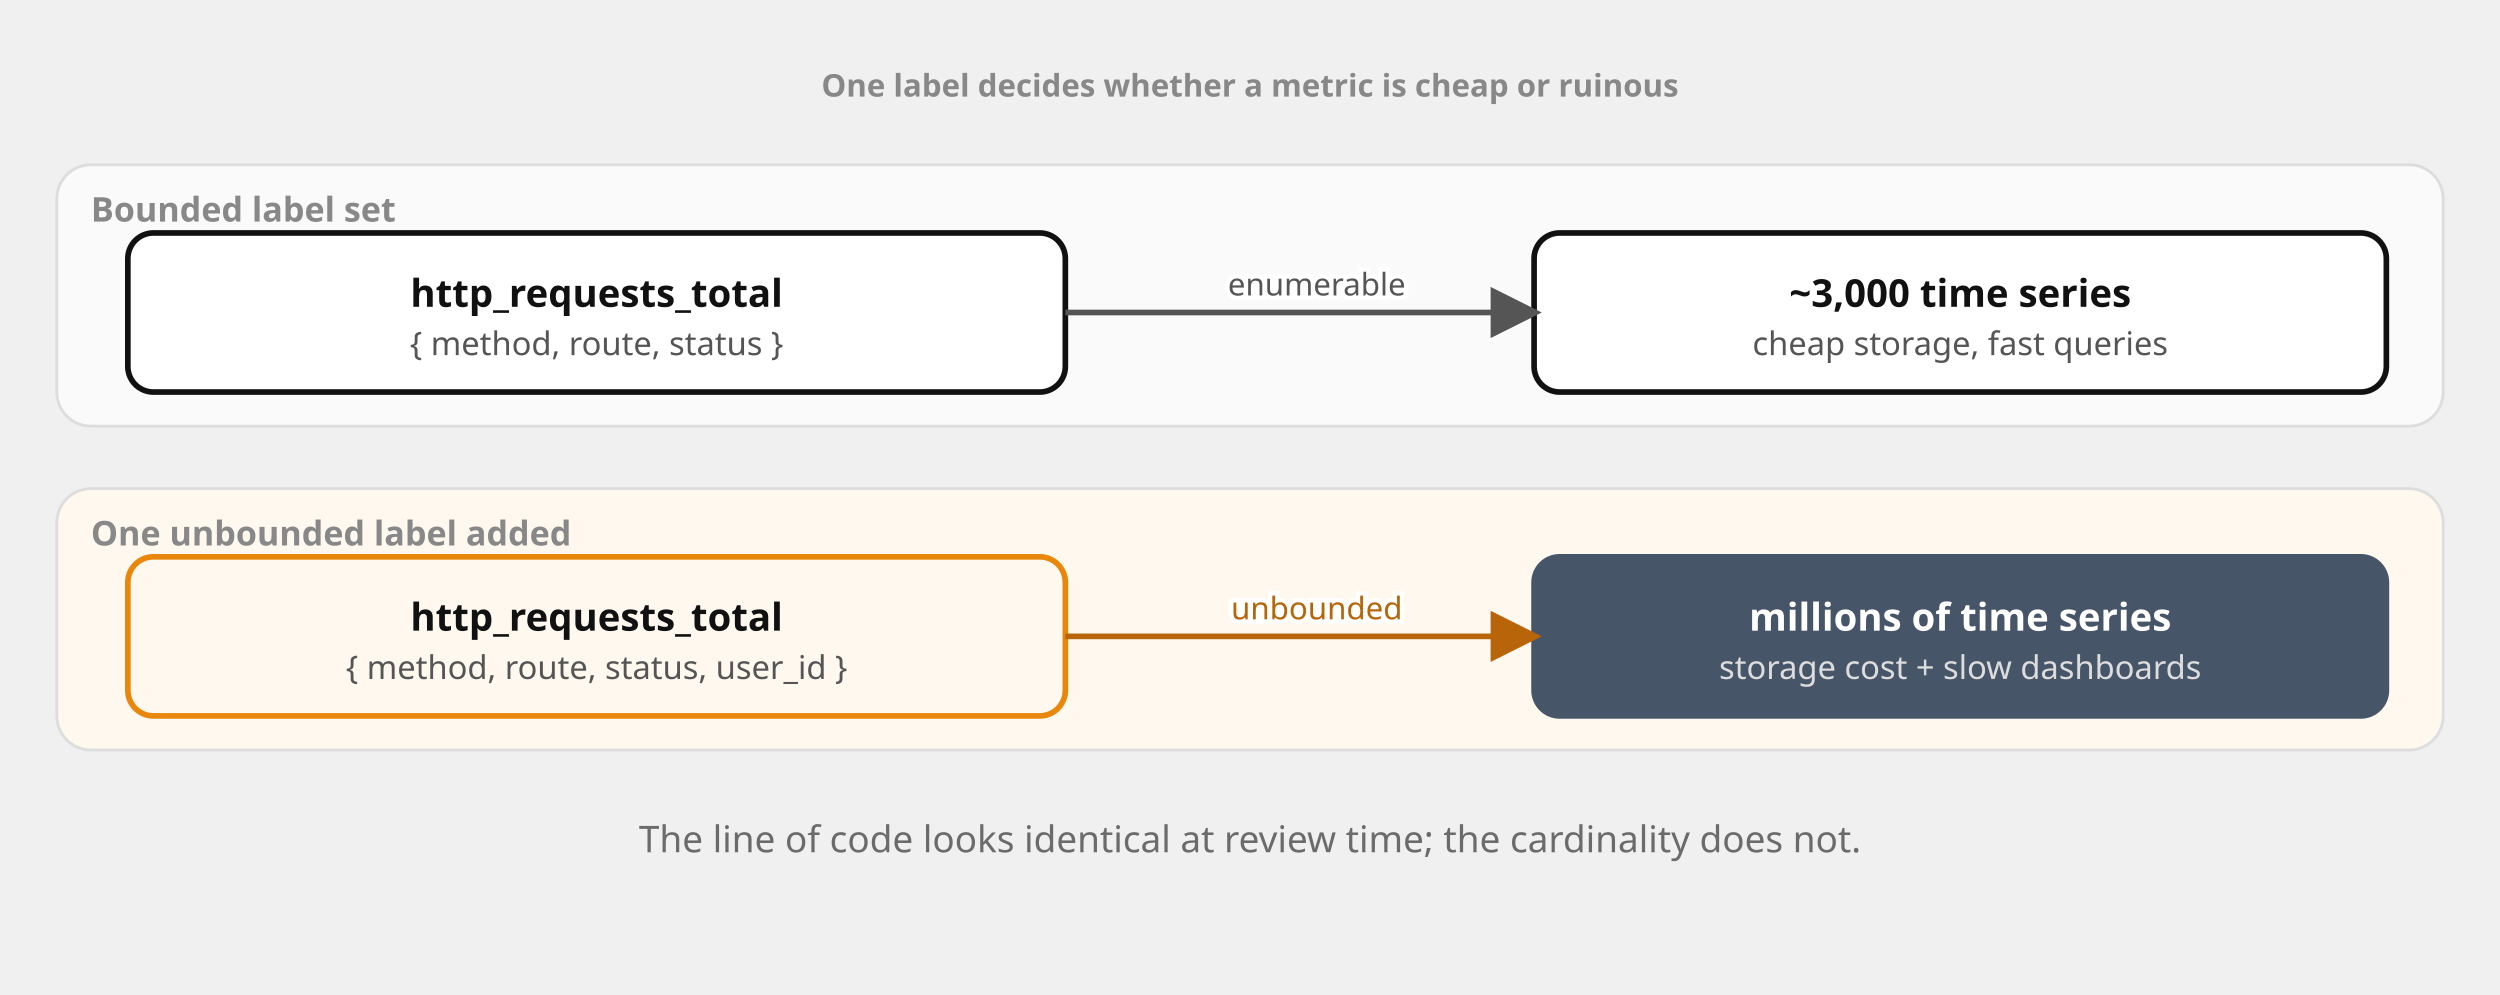
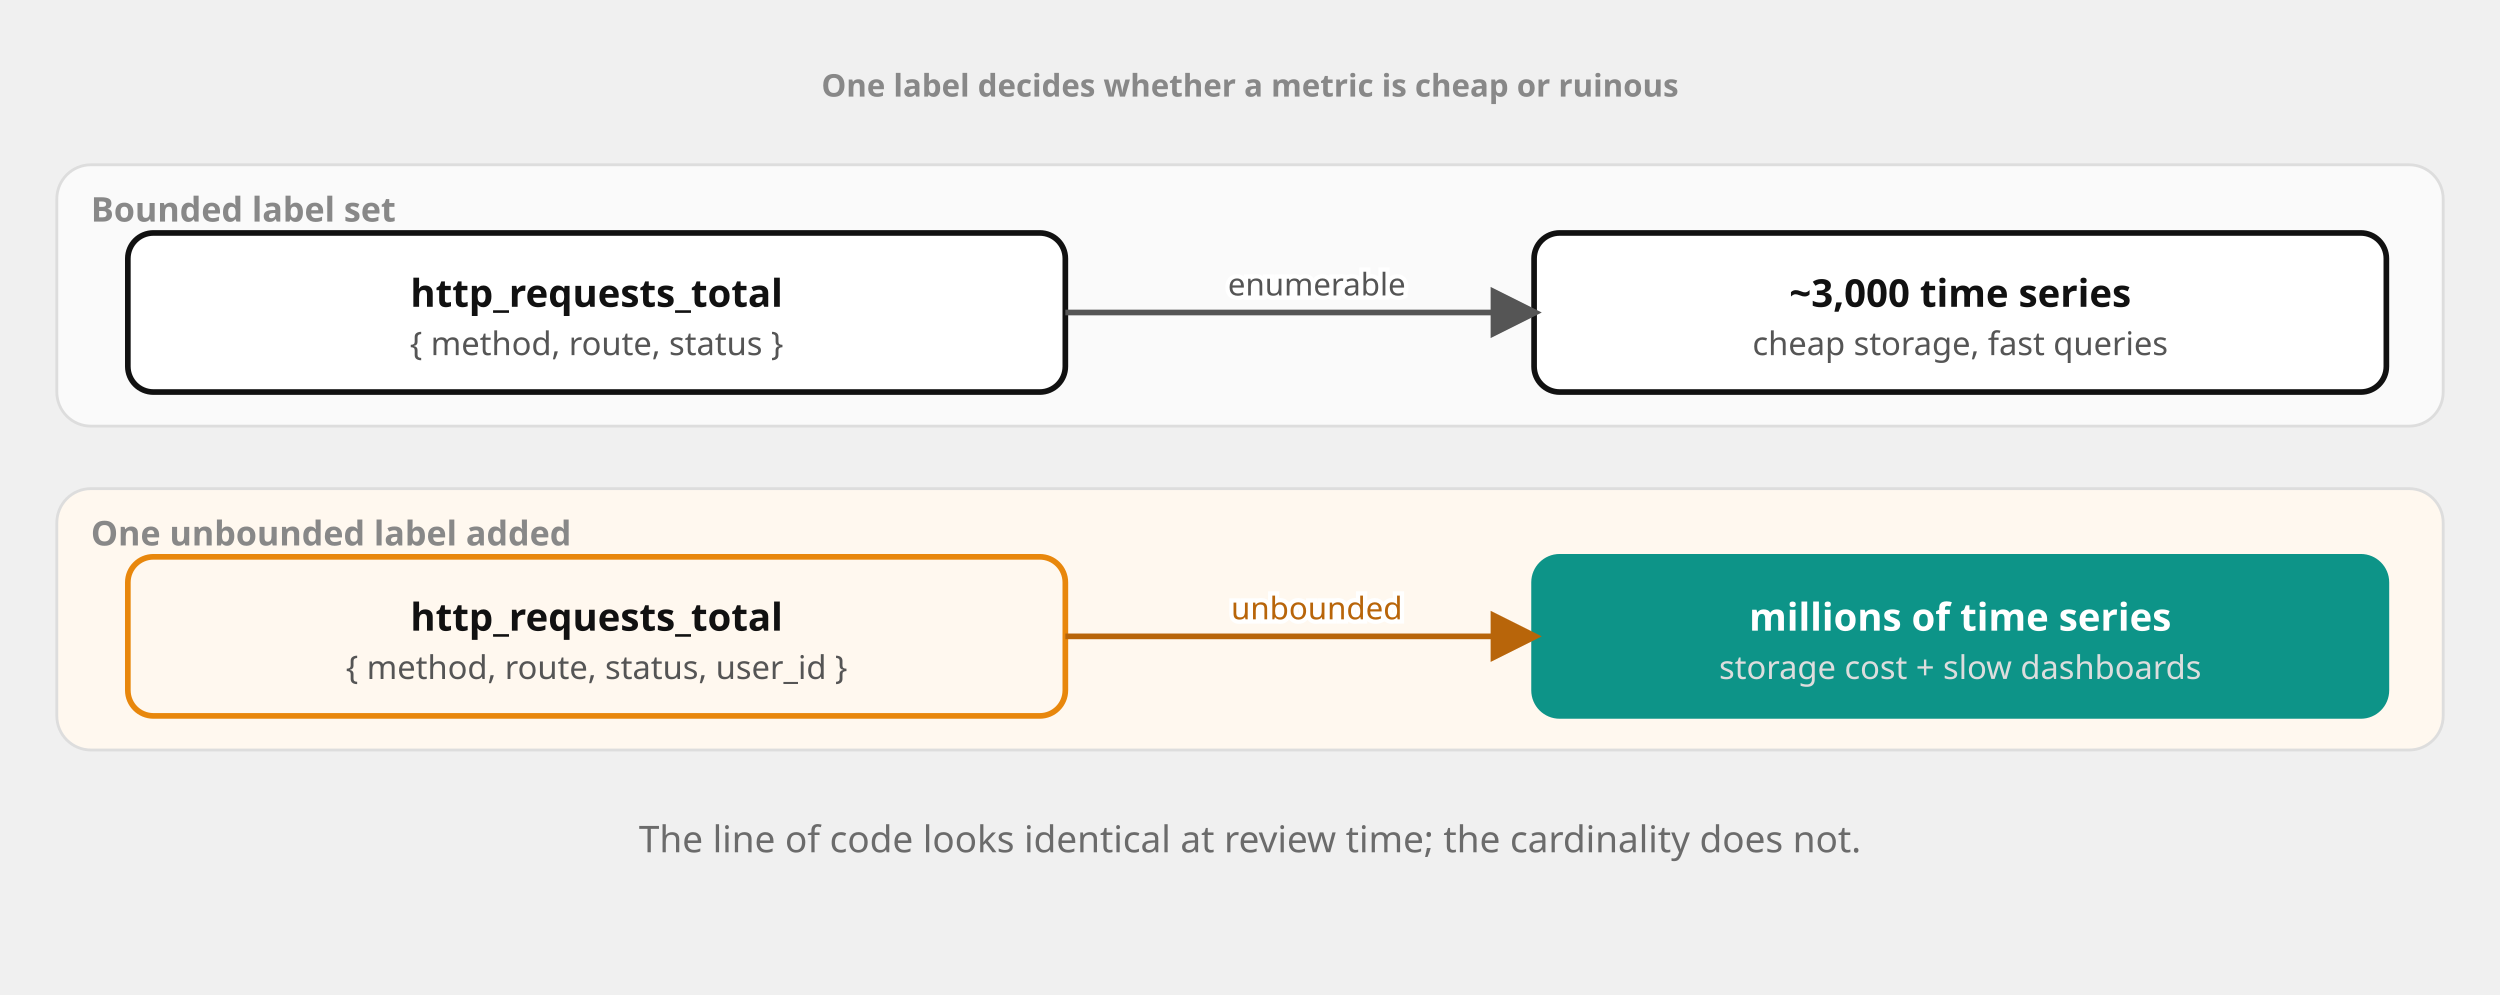
<svg xmlns="http://www.w3.org/2000/svg" viewBox="0 0 880 350" font-family="'Red Hat Text', system-ui, sans-serif" role="img">
  <defs>
    <marker id="a" viewBox="0 0 10 10" refX="8.5" refY="5" markerWidth="9" markerHeight="9" orient="auto-start-reverse">
      <path d="M0,0 L10,5 L0,10 z" fill="#555" />
    </marker>
    <marker id="am" viewBox="0 0 10 10" refX="8.5" refY="5" markerWidth="9" markerHeight="9" orient="auto-start-reverse">
      <path d="M0,0 L10,5 L0,10 z" fill="#b8650a" />
    </marker>
  </defs>
  <rect x="20" y="58" width="840" height="92" rx="12" fill="#fafafa" stroke="#ddd" />
  <text x="32" y="78" font-size="12" font-weight="700" fill="#888">Bounded label set</text>
  <rect x="20" y="172" width="840" height="92" rx="12" fill="#fff8ef" stroke="#ddd" />
  <text x="32" y="192" font-size="12" font-weight="700" fill="#888">One unbounded label added</text>
  <rect x="45" y="82" width="330" height="56" rx="9" fill="#ffffff" stroke="#111111" stroke-width="2" />
  <text x="210.0" y="108.0" font-size="13.5" font-weight="700" fill="#111111" text-anchor="middle">http_requests_total</text>
  <text x="210.0" y="125.0" font-size="11.5" fill="#555555" text-anchor="middle">{ method, route, status }</text>
  <rect x="540" y="82" width="300" height="56" rx="9" fill="#ffffff" stroke="#111111" stroke-width="2" />
  <text x="690.0" y="108.0" font-size="13.5" font-weight="700" fill="#111111" text-anchor="middle">~3,000 time series</text>
  <text x="690.0" y="125.0" font-size="11.5" fill="#555555" text-anchor="middle">cheap storage, fast queries</text>
  <rect x="45" y="196" width="330" height="56" rx="9" fill="#fff8ef" stroke="#e8870c" stroke-width="2" />
  <text x="210.0" y="222.0" font-size="13.5" font-weight="700" fill="#111111" text-anchor="middle">http_requests_total</text>
  <text x="210.0" y="239.0" font-size="11.5" fill="#555555" text-anchor="middle">{ method, route, status, user_id }</text>
-   <rect x="540" y="196" width="300" height="56" rx="9" fill="#475569" stroke="#475569" stroke-width="2" />
+   <rect x="540" y="196" width="300" height="56" rx="9" fill="#0d9488" stroke="#0d9488" stroke-width="2" />
  <text x="690.0" y="222.0" font-size="13.5" font-weight="700" fill="#ffffff" text-anchor="middle">millions of time series</text>
  <text x="690.0" y="239.0" font-size="11.5" fill="#dddddd" text-anchor="middle">storage cost + slow dashboards</text>
  <path d="M375,110 L540,110" fill="none" stroke="#555" stroke-width="2" marker-end="url(#a)" />
  <text x="463.5" y="104.0" font-size="11" fill="#ffffff" stroke="#ffffff" stroke-width="3" paint-order="stroke" text-anchor="middle">enumerable</text>
  <text x="463.5" y="104.0" font-size="11" fill="#555" text-anchor="middle">enumerable</text>
  <path d="M375,224 L540,224" fill="none" stroke="#b8650a" stroke-width="2" marker-end="url(#am)" />
  <text x="463.5" y="218.0" font-size="11" fill="#ffffff" stroke="#ffffff" stroke-width="3" paint-order="stroke" text-anchor="middle">unbounded</text>
  <text x="463.5" y="218.0" font-size="11" fill="#b8650a" text-anchor="middle">unbounded</text>
  <text x="440" y="34" font-size="11" fill="#888" text-anchor="middle" font-weight="700">One label decides whether a metric is cheap or ruinous</text>
  <text x="440" y="300" font-size="13" fill="#6b6b6b" text-anchor="middle">The line of code looks identical at review time; the cardinality does not.</text>
</svg>
